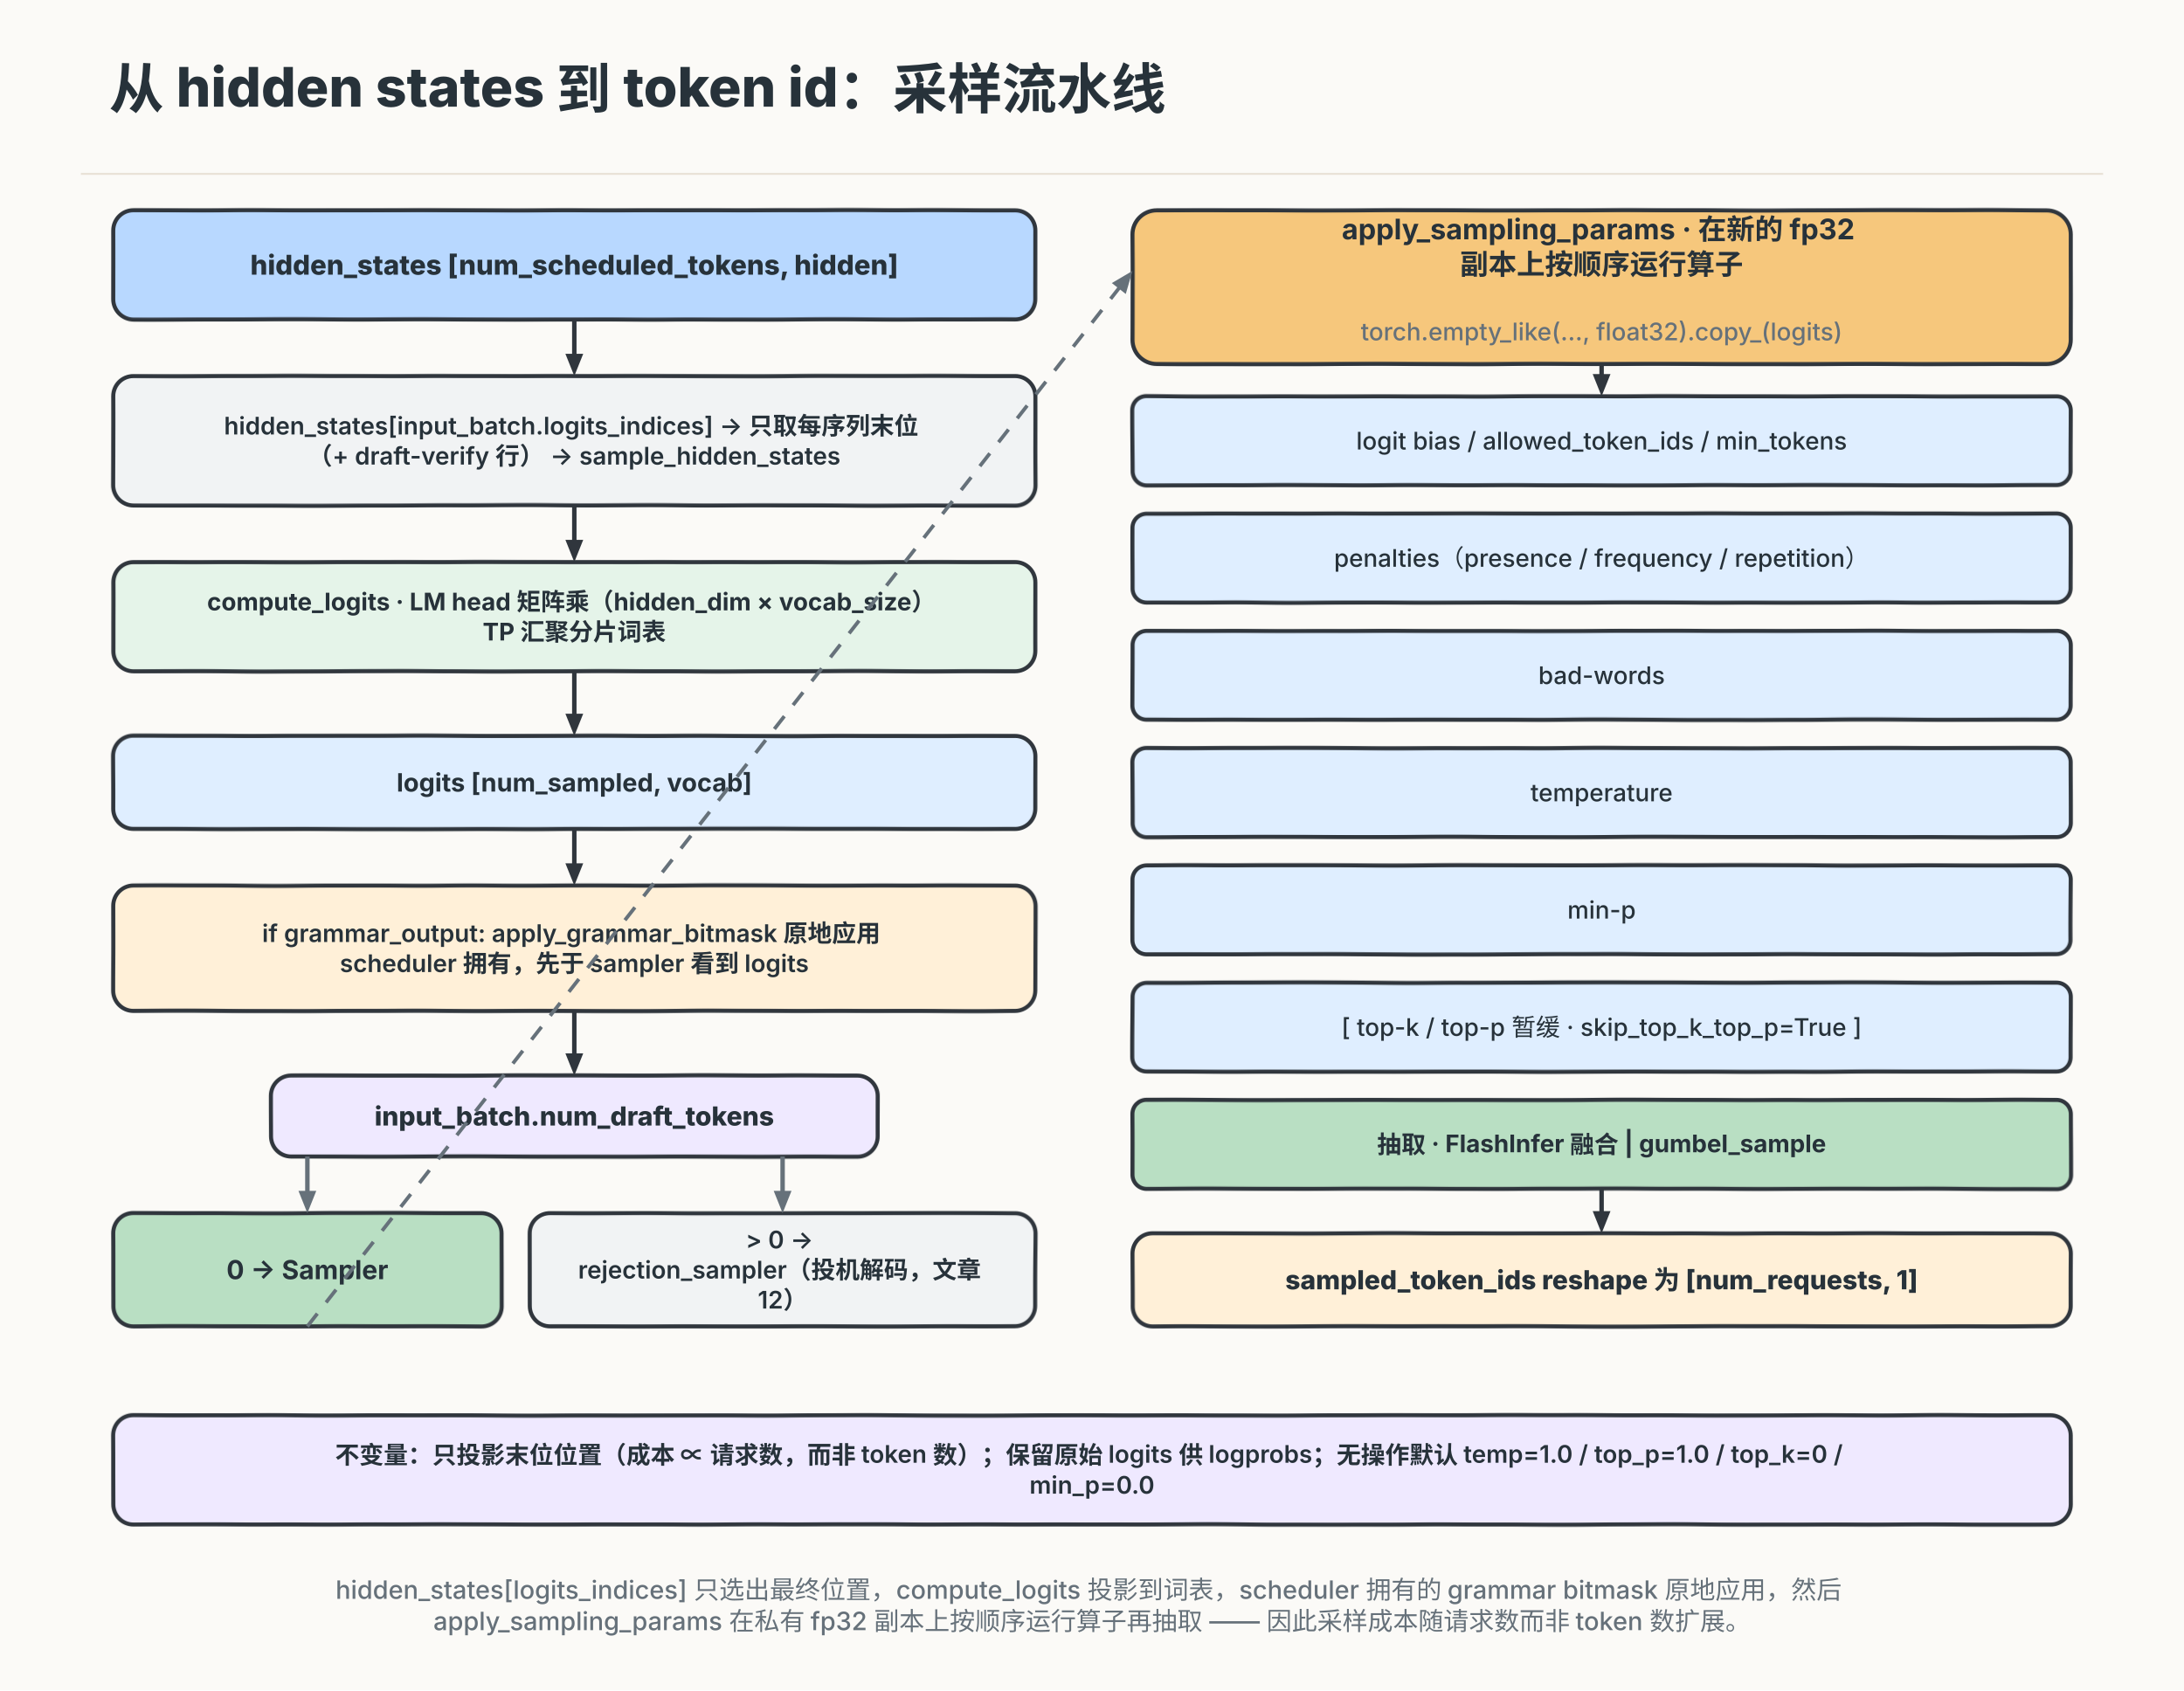
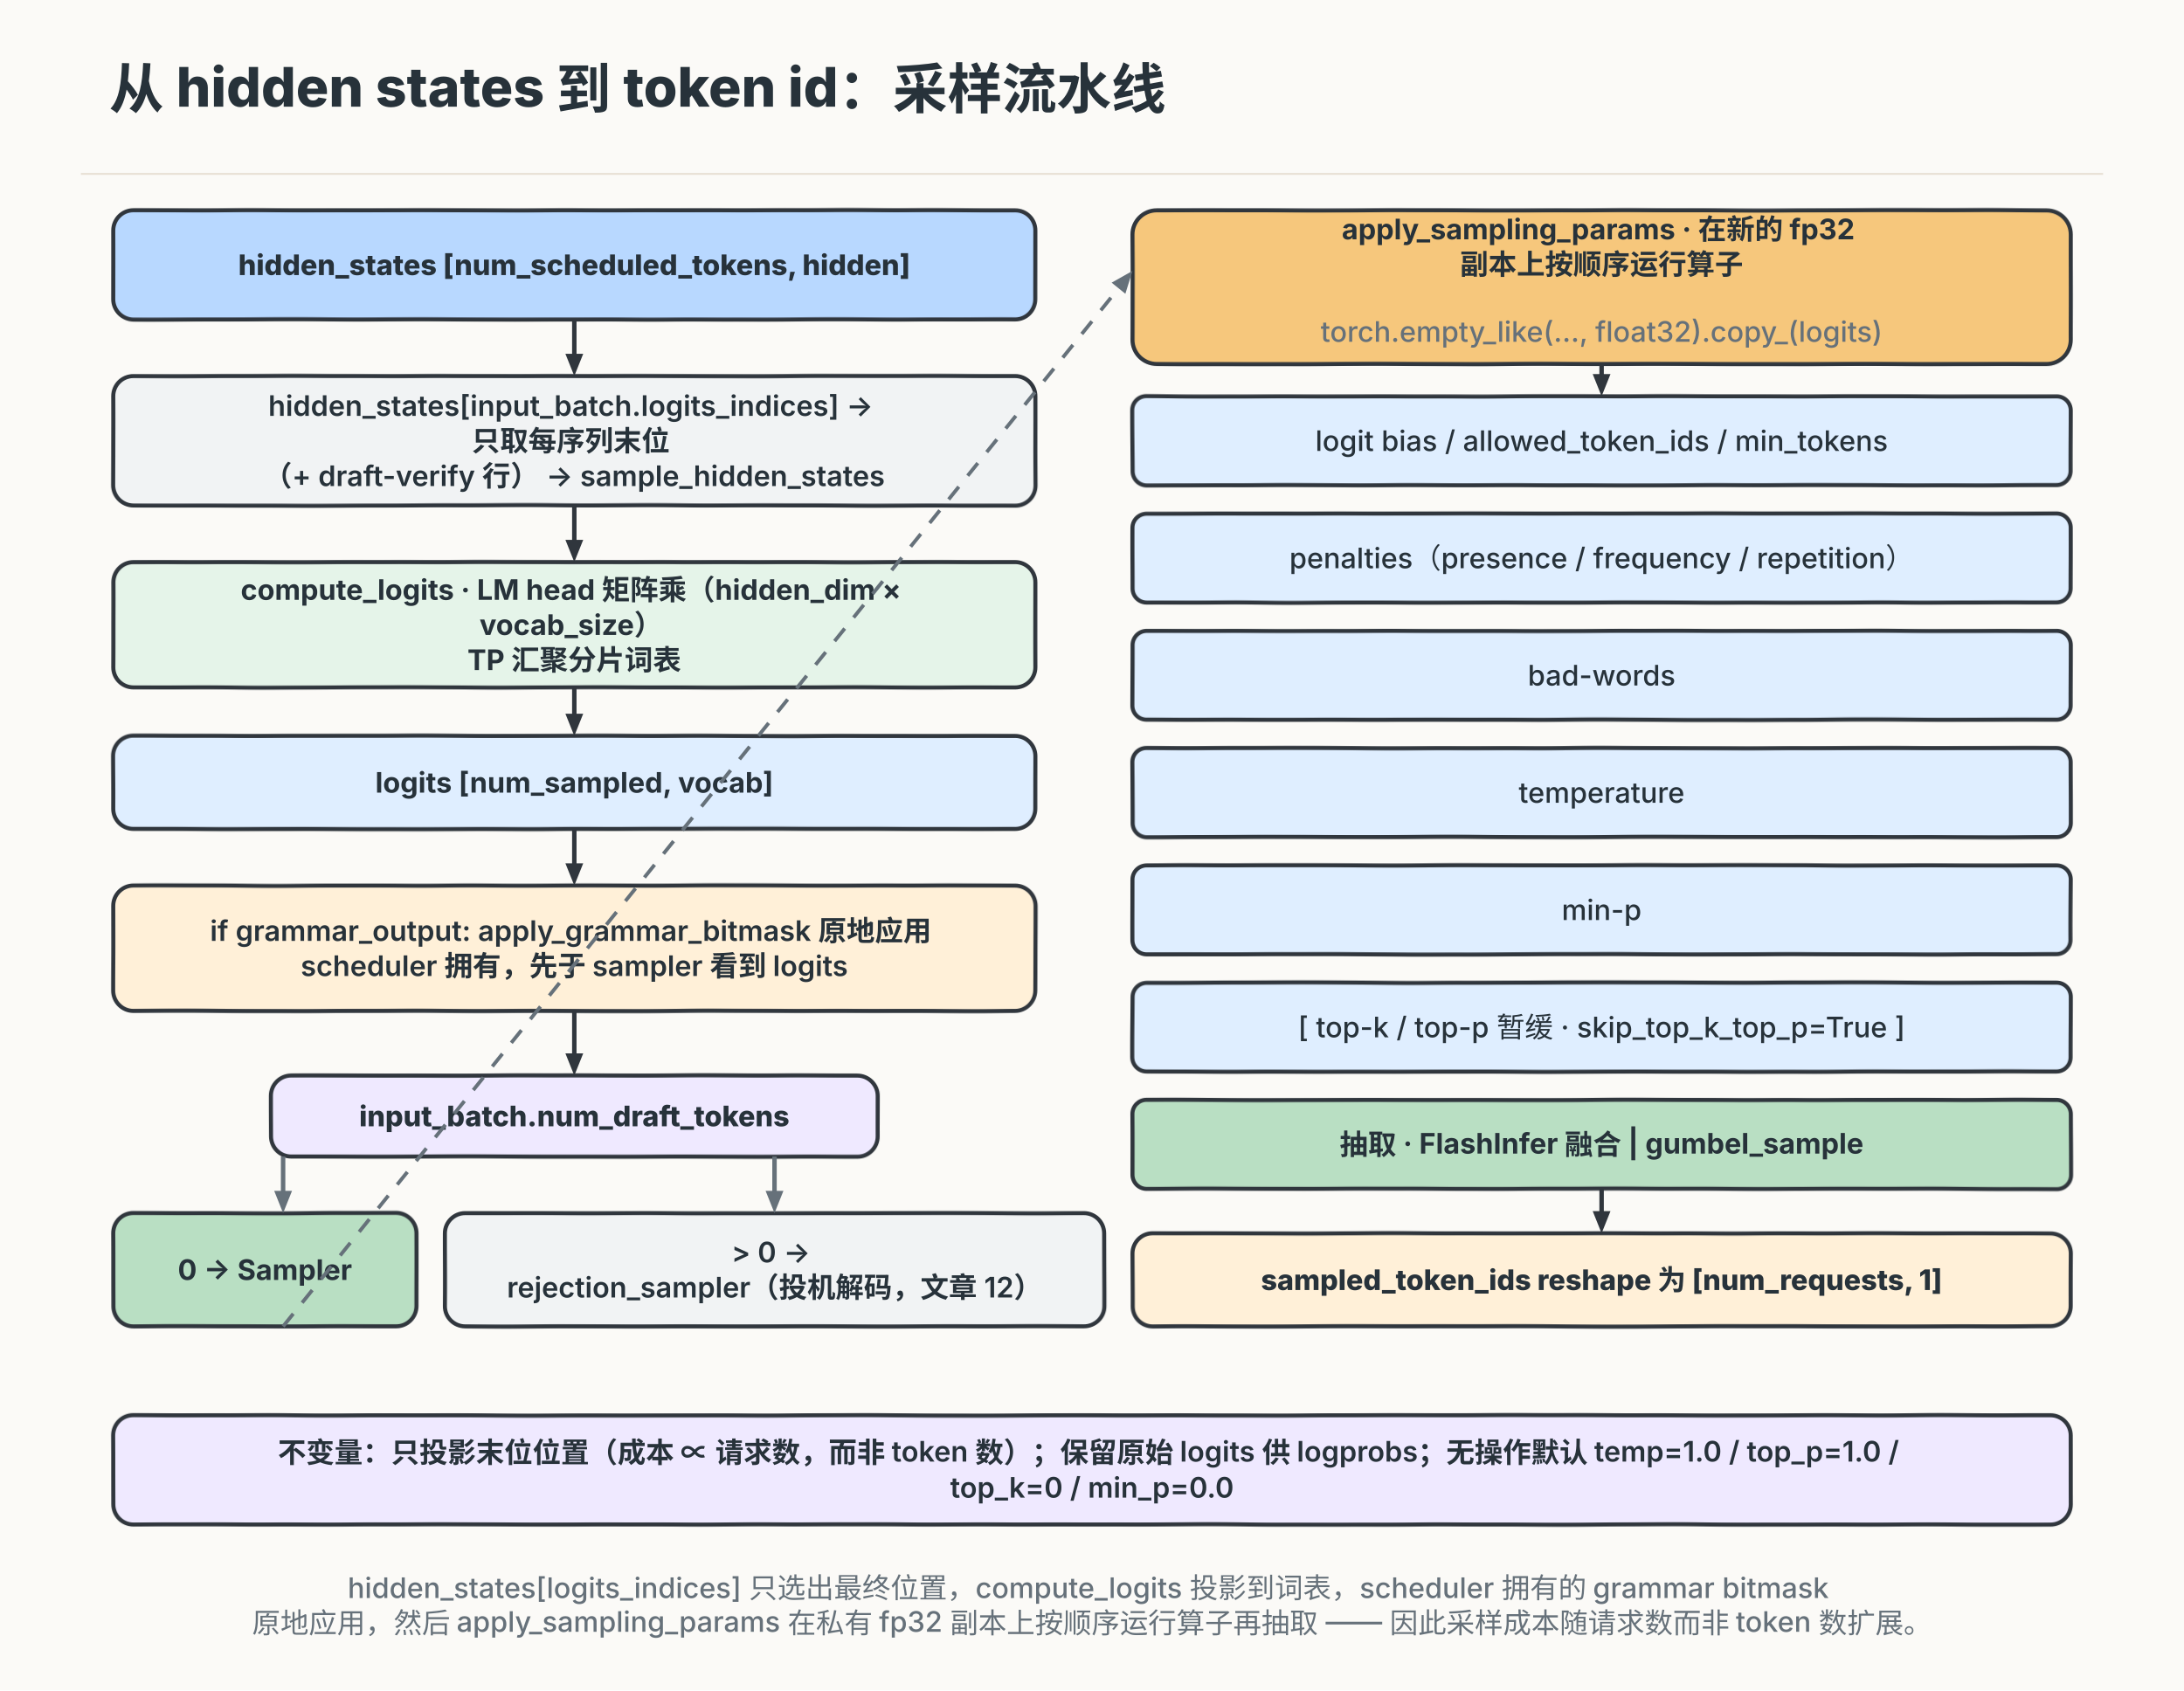
<svg xmlns="http://www.w3.org/2000/svg" width="1080" height="836" viewBox="0 0 1080 836" role="img" aria-label="从 hidden states 到 token id：采样流水线">
  <defs>
    <filter id="roughen">
      <feTurbulence type="fractalNoise" baseFrequency="0.018" numOctaves="2" seed="7" result="noise" />
      <feDisplacementMap in="SourceGraphic" in2="noise" scale="0.55" />
    </filter>
    <marker id="arrow" viewBox="0 0 12 12" refX="9.2" refY="6" markerUnits="userSpaceOnUse" markerWidth="12" markerHeight="12" orient="auto-start-reverse">
      <path d="M 1.5 2 L 11 6 L 1.5 10 z" fill="#30363d" />
    </marker>
    <style>
    text { font-family: Inter, -apple-system, BlinkMacSystemFont, "Segoe UI", "PingFang SC", "Noto Sans CJK SC", Arial, sans-serif; }
    .rough { filter: url(#roughen); }
  </style>
  </defs>
  <rect width="1080" height="836" fill="#fbfaf7" />
  <path d="M 40 86 H 1040" stroke="#e9e2d7" stroke-width="1" />
  <text x="54" y="53.72" text-anchor="start" font-size="27" font-weight="800" fill="#27323a">
    <tspan x="54" dy="0">从 hidden states 到 token id：采样流水线</tspan>
  </text>
  <rect class="rough" x="56" y="104" width="456" height="54" rx="10" fill="#b8d8ff" stroke="#30363d" stroke-width="2" />
-   <text x="284" y="135.86" text-anchor="middle" font-size="13.5" font-weight="800" fill="#27323a">
+   <text x="284" y="136.04" text-anchor="middle" font-size="14" font-weight="800" fill="#27323a">
    <tspan x="284" dy="0">hidden_states  [num_scheduled_tokens, hidden]</tspan>
  </text>
  <rect class="rough" x="56" y="186" width="456" height="64" rx="10" fill="#f1f3f4" stroke="#30363d" stroke-width="2" />
-   <text x="284" y="214.88" text-anchor="middle" font-size="12" font-weight="600" fill="#27323a">
-     <tspan x="284" dy="0">hidden_states[input_batch.logits_indices] → 只取每序列末位</tspan>
-     <tspan x="284" dy="14.88">（+ draft-verify 行） → sample_hidden_states</tspan>
+   <text x="284" y="205.68" text-anchor="middle" font-size="14" font-weight="600" fill="#27323a">
+     <tspan x="284" dy="0">hidden_states[input_batch.logits_indices] →</tspan>
+     <tspan x="284" dy="17.36">只取每序列末位</tspan>
+     <tspan x="284" dy="17.36">（+ draft-verify 行） → sample_hidden_states</tspan>
  </text>
  <path d="M 284 158 L 284.0 179.0" fill="none" stroke="#30363d" stroke-width="2.2" />
  <path d="M 284 186 L 279.6 175.0 L 288.4 175.0 z" fill="#30363d" />
-   <rect class="rough" x="56" y="278" width="456" height="54" rx="10" fill="#e5f4e9" stroke="#30363d" stroke-width="2" />
-   <text x="284" y="301.88" text-anchor="middle" font-size="12" font-weight="700" fill="#27323a">
-     <tspan x="284" dy="0">compute_logits · LM head 矩阵乘（hidden_dim × vocab_size）</tspan>
-     <tspan x="284" dy="14.88">TP 汇聚分片词表</tspan>
+   <rect class="rough" x="56" y="278" width="456" height="62" rx="10" fill="#e5f4e9" stroke="#30363d" stroke-width="2" />
+   <text x="284" y="296.68" text-anchor="middle" font-size="14" font-weight="700" fill="#27323a">
+     <tspan x="284" dy="0">compute_logits · LM head 矩阵乘（hidden_dim ×</tspan>
+     <tspan x="284" dy="17.36">vocab_size）</tspan>
+     <tspan x="284" dy="17.36">TP 汇聚分片词表</tspan>
  </text>
  <path d="M 284 250 L 284.0 271.0" fill="none" stroke="#30363d" stroke-width="2.2" />
  <path d="M 284 278 L 279.6 267.0 L 288.4 267.0 z" fill="#30363d" />
  <rect class="rough" x="56" y="364" width="456" height="46" rx="10" fill="#dfeeff" stroke="#30363d" stroke-width="2" />
-   <text x="284" y="391.5" text-anchor="middle" font-size="12.5" font-weight="700" fill="#27323a">
+   <text x="284" y="392.04" text-anchor="middle" font-size="14" font-weight="700" fill="#27323a">
    <tspan x="284" dy="0">logits  [num_sampled, vocab]</tspan>
  </text>
-   <path d="M 284 332 L 284.0 357.0" fill="none" stroke="#30363d" stroke-width="2.2" />
+   <path d="M 284 340 L 284.0 357.0" fill="none" stroke="#30363d" stroke-width="2.2" />
  <path d="M 284 364 L 279.6 353.0 L 288.4 353.0 z" fill="#30363d" />
  <rect class="rough" x="56" y="438" width="456" height="62" rx="10" fill="#fff0d8" stroke="#30363d" stroke-width="2" />
-   <text x="284" y="465.88" text-anchor="middle" font-size="12" font-weight="600" fill="#27323a">
+   <text x="284" y="465.36" text-anchor="middle" font-size="14" font-weight="600" fill="#27323a">
    <tspan x="284" dy="0">if grammar_output: apply_grammar_bitmask 原地应用</tspan>
-     <tspan x="284" dy="14.88">scheduler 拥有，先于 sampler 看到 logits</tspan>
+     <tspan x="284" dy="17.36">scheduler 拥有，先于 sampler 看到 logits</tspan>
  </text>
  <path d="M 284 410 L 284.0 431.0" fill="none" stroke="#30363d" stroke-width="2.2" />
  <path d="M 284 438 L 279.6 427.0 L 288.4 427.0 z" fill="#30363d" />
  <path d="M 284 500 L 284.0 525.0" fill="none" stroke="#30363d" stroke-width="2.2" />
  <path d="M 284 532 L 279.6 521.0 L 288.4 521.0 z" fill="#30363d" />
  <rect class="rough" x="134" y="532" width="300" height="40" rx="10" fill="#efe9ff" stroke="#30363d" stroke-width="2" />
-   <text x="284" y="556.68" text-anchor="middle" font-size="13" font-weight="800" fill="#27323a">
+   <text x="284" y="557.04" text-anchor="middle" font-size="14" font-weight="800" fill="#27323a">
    <tspan x="284" dy="0">input_batch.num_draft_tokens</tspan>
  </text>
-   <rect class="rough" x="56" y="600" width="192" height="56" rx="10" fill="#b9dfc3" stroke="#30363d" stroke-width="2" />
-   <text x="152" y="632.68" text-anchor="middle" font-size="13" font-weight="700" fill="#27323a">
-     <tspan x="152" dy="0">0 → Sampler</tspan>
+   <rect class="rough" x="56" y="600" width="150" height="56" rx="10" fill="#b9dfc3" stroke="#30363d" stroke-width="2" />
+   <text x="131" y="633.04" text-anchor="middle" font-size="14" font-weight="700" fill="#27323a">
+     <tspan x="131" dy="0">0 → Sampler</tspan>
  </text>
-   <rect class="rough" x="262" y="600" width="250" height="56" rx="10" fill="#f1f3f4" stroke="#30363d" stroke-width="2" />
-   <text x="387" y="617.44" text-anchor="middle" font-size="12" font-weight="600" fill="#27323a">
-     <tspan x="387" dy="0">&gt; 0 →</tspan>
-     <tspan x="387" dy="14.88">rejection_sampler（投机解码，文章</tspan>
-     <tspan x="387" dy="14.88">12）</tspan>
+   <rect class="rough" x="220" y="600" width="326" height="56" rx="10" fill="#f1f3f4" stroke="#30363d" stroke-width="2" />
+   <text x="383" y="624.36" text-anchor="middle" font-size="14" font-weight="600" fill="#27323a">
+     <tspan x="383" dy="0">&gt; 0 →</tspan>
+     <tspan x="383" dy="17.36">rejection_sampler（投机解码，文章 12）</tspan>
  </text>
-   <path d="M 152 572 L 152.0 593.0" fill="none" stroke="#66717a" stroke-width="2.2" />
-   <path d="M 152 600 L 147.6 589.0 L 156.4 589.0 z" fill="#66717a" />
-   <path d="M 387 572 L 387.0 593.0" fill="none" stroke="#66717a" stroke-width="2.2" />
-   <path d="M 387 600 L 382.6 589.0 L 391.4 589.0 z" fill="#66717a" />
+   <path d="M 140 572 L 140.0 593.0" fill="none" stroke="#66717a" stroke-width="2.2" />
+   <path d="M 140 600 L 135.6 589.0 L 144.4 589.0 z" fill="#66717a" />
+   <path d="M 383 572 L 383.0 593.0" fill="none" stroke="#66717a" stroke-width="2.2" />
+   <path d="M 383 600 L 378.6 589.0 L 387.4 589.0 z" fill="#66717a" />
  <rect class="rough" x="560" y="104" width="464" height="76" rx="12" fill="#f6c77c" stroke="#30363d" stroke-width="2" />
  <text x="792" y="118.36" text-anchor="middle" font-size="14" font-weight="700" fill="#27323a">
    <tspan x="792" dy="0">apply_sampling_params  ·  在新的 fp32</tspan>
    <tspan x="792" dy="17.36">副本上按顺序运行算子</tspan>
  </text>
-   <text x="792" y="168.32" text-anchor="middle" font-size="12" font-weight="500" fill="#66717a">
+   <text x="792" y="169.04" text-anchor="middle" font-size="14" font-weight="500" fill="#66717a">
    <tspan x="792" dy="0">torch.empty_like(..., float32).copy_(logits)</tspan>
  </text>
  <rect class="rough" x="560" y="196" width="464" height="44" rx="7" fill="#dfeeff" stroke="#30363d" stroke-width="2" />
-   <text x="792" y="222.32" text-anchor="middle" font-size="12" font-weight="500" fill="#27323a">
+   <text x="792" y="223.04" text-anchor="middle" font-size="14" font-weight="500" fill="#27323a">
    <tspan x="792" dy="0">logit bias / allowed_token_ids / min_tokens</tspan>
  </text>
  <rect class="rough" x="560" y="254" width="464" height="44" rx="7" fill="#dfeeff" stroke="#30363d" stroke-width="2" />
-   <text x="792" y="280.32" text-anchor="middle" font-size="12" font-weight="500" fill="#27323a">
+   <text x="792" y="281.04" text-anchor="middle" font-size="14" font-weight="500" fill="#27323a">
    <tspan x="792" dy="0">penalties（presence / frequency / repetition）</tspan>
  </text>
  <rect class="rough" x="560" y="312" width="464" height="44" rx="7" fill="#dfeeff" stroke="#30363d" stroke-width="2" />
-   <text x="792" y="338.32" text-anchor="middle" font-size="12" font-weight="500" fill="#27323a">
+   <text x="792" y="339.04" text-anchor="middle" font-size="14" font-weight="500" fill="#27323a">
    <tspan x="792" dy="0">bad-words</tspan>
  </text>
  <rect class="rough" x="560" y="370" width="464" height="44" rx="7" fill="#dfeeff" stroke="#30363d" stroke-width="2" />
-   <text x="792" y="396.32" text-anchor="middle" font-size="12" font-weight="500" fill="#27323a">
+   <text x="792" y="397.04" text-anchor="middle" font-size="14" font-weight="500" fill="#27323a">
    <tspan x="792" dy="0">temperature</tspan>
  </text>
  <rect class="rough" x="560" y="428" width="464" height="44" rx="7" fill="#dfeeff" stroke="#30363d" stroke-width="2" />
-   <text x="792" y="454.32" text-anchor="middle" font-size="12" font-weight="500" fill="#27323a">
+   <text x="792" y="455.04" text-anchor="middle" font-size="14" font-weight="500" fill="#27323a">
    <tspan x="792" dy="0">min-p</tspan>
  </text>
  <rect class="rough" x="560" y="486" width="464" height="44" rx="7" fill="#dfeeff" stroke="#30363d" stroke-width="2" />
-   <text x="792" y="512.32" text-anchor="middle" font-size="12" font-weight="500" fill="#27323a">
+   <text x="792" y="513.04" text-anchor="middle" font-size="14" font-weight="500" fill="#27323a">
    <tspan x="792" dy="0">[ top-k / top-p 暂缓 · skip_top_k_top_p=True ]</tspan>
  </text>
  <rect class="rough" x="560" y="544" width="464" height="44" rx="7" fill="#b9dfc3" stroke="#30363d" stroke-width="2" />
-   <text x="792" y="570.32" text-anchor="middle" font-size="12" font-weight="700" fill="#27323a">
+   <text x="792" y="571.04" text-anchor="middle" font-size="14" font-weight="700" fill="#27323a">
    <tspan x="792" dy="0">抽取 · FlashInfer 融合 | gumbel_sample</tspan>
  </text>
  <path d="M 792 180 L 792.0 189.0" fill="none" stroke="#30363d" stroke-width="2.2" />
  <path d="M 792 196 L 787.6 185.0 L 796.4 185.0 z" fill="#30363d" />
  <rect class="rough" x="560" y="610" width="464" height="46" rx="10" fill="#fff0d8" stroke="#30363d" stroke-width="2" />
-   <text x="792" y="637.68" text-anchor="middle" font-size="13" font-weight="800" fill="#27323a">
+   <text x="792" y="638.04" text-anchor="middle" font-size="14" font-weight="800" fill="#27323a">
    <tspan x="792" dy="0">sampled_token_ids  reshape 为 [num_requests, 1]</tspan>
  </text>
  <path d="M 792 588 L 792.0 603.0" fill="none" stroke="#30363d" stroke-width="2.2" />
  <path d="M 792 610 L 787.6 599.0 L 796.4 599.0 z" fill="#30363d" />
-   <path d="M 152 656 L 555.7 139.5" fill="none" stroke="#66717a" stroke-width="1.8" stroke-dasharray="8 7" />
-   <path d="M 560 134 L 556.7 145.4 L 549.8 140.0 z" fill="#66717a" />
+   <path d="M 140 656 L 555.6 139.5" fill="none" stroke="#66717a" stroke-width="1.8" stroke-dasharray="8 7" />
+   <path d="M 560 134 L 556.5 145.3 L 549.7 139.8 z" fill="#66717a" />
  <rect class="rough" x="56" y="700" width="968" height="54" rx="10" fill="#efe9ff" stroke="#30363d" stroke-width="2" />
-   <text x="540" y="723.88" text-anchor="middle" font-size="12" font-weight="600" fill="#27323a">
-     <tspan x="540" dy="0">不变量：只投影末位位置（成本 ∝ 请求数，而非 token 数）；保留原始 logits 供 logprobs；无操作默认 temp=1.0 / top_p=1.0 / top_k=0 /</tspan>
-     <tspan x="540" dy="14.88">min_p=0.0</tspan>
+   <text x="540" y="723.36" text-anchor="middle" font-size="14" font-weight="600" fill="#27323a">
+     <tspan x="540" dy="0">不变量：只投影末位位置（成本 ∝ 请求数，而非 token 数）；保留原始 logits 供 logprobs；无操作默认 temp=1.0 / top_p=1.0 /</tspan>
+     <tspan x="540" dy="17.36">top_k=0 / min_p=0.0</tspan>
  </text>
-   <text x="540" y="790.75" text-anchor="middle" font-size="12.5" font-weight="500" fill="#66717a">
-     <tspan x="540" dy="0">hidden_states[logits_indices] 只选出最终位置，compute_logits 投影到词表，scheduler 拥有的 grammar bitmask 原地应用，然后</tspan>
-     <tspan x="540" dy="15.5">apply_sampling_params 在私有 fp32 副本上按顺序运行算子再抽取 —— 因此采样成本随请求数而非 token 数扩展。</tspan>
+   <text x="540" y="790.36" text-anchor="middle" font-size="14" font-weight="500" fill="#66717a">
+     <tspan x="540" dy="0">hidden_states[logits_indices] 只选出最终位置，compute_logits 投影到词表，scheduler 拥有的 grammar bitmask</tspan>
+     <tspan x="540" dy="17.36">原地应用，然后 apply_sampling_params 在私有 fp32 副本上按顺序运行算子再抽取 —— 因此采样成本随请求数而非 token 数扩展。</tspan>
  </text>
</svg>
